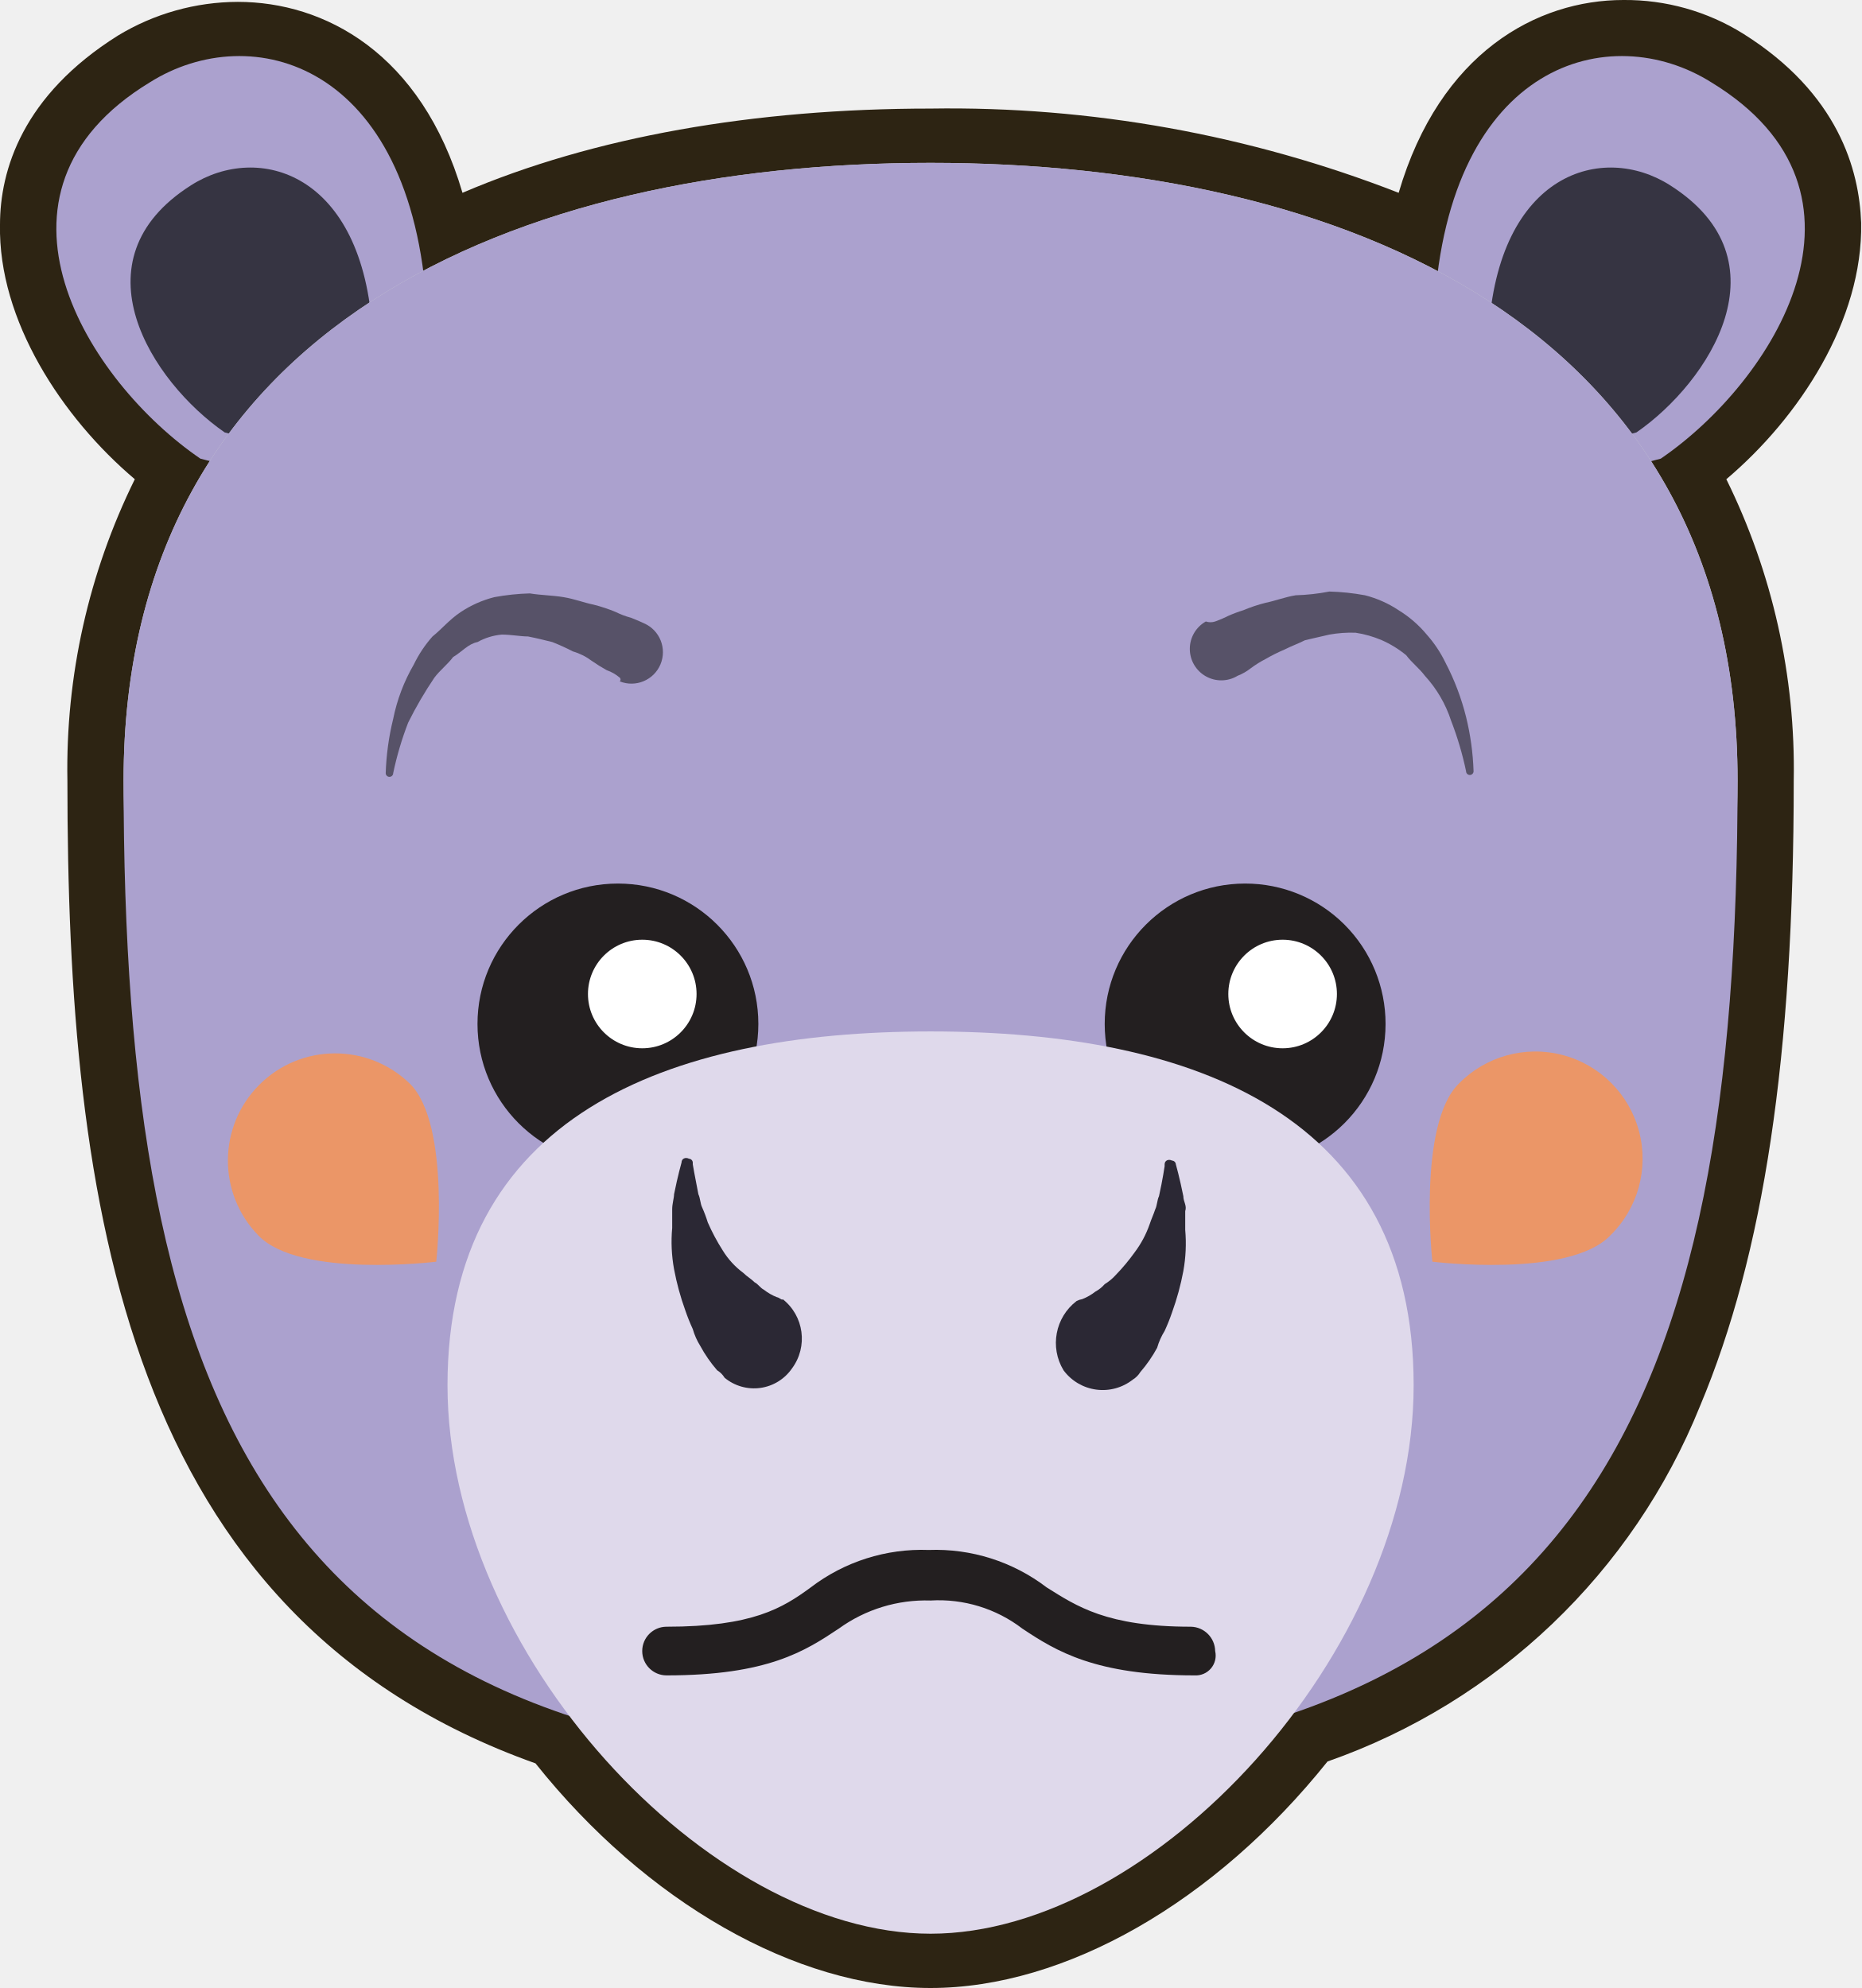
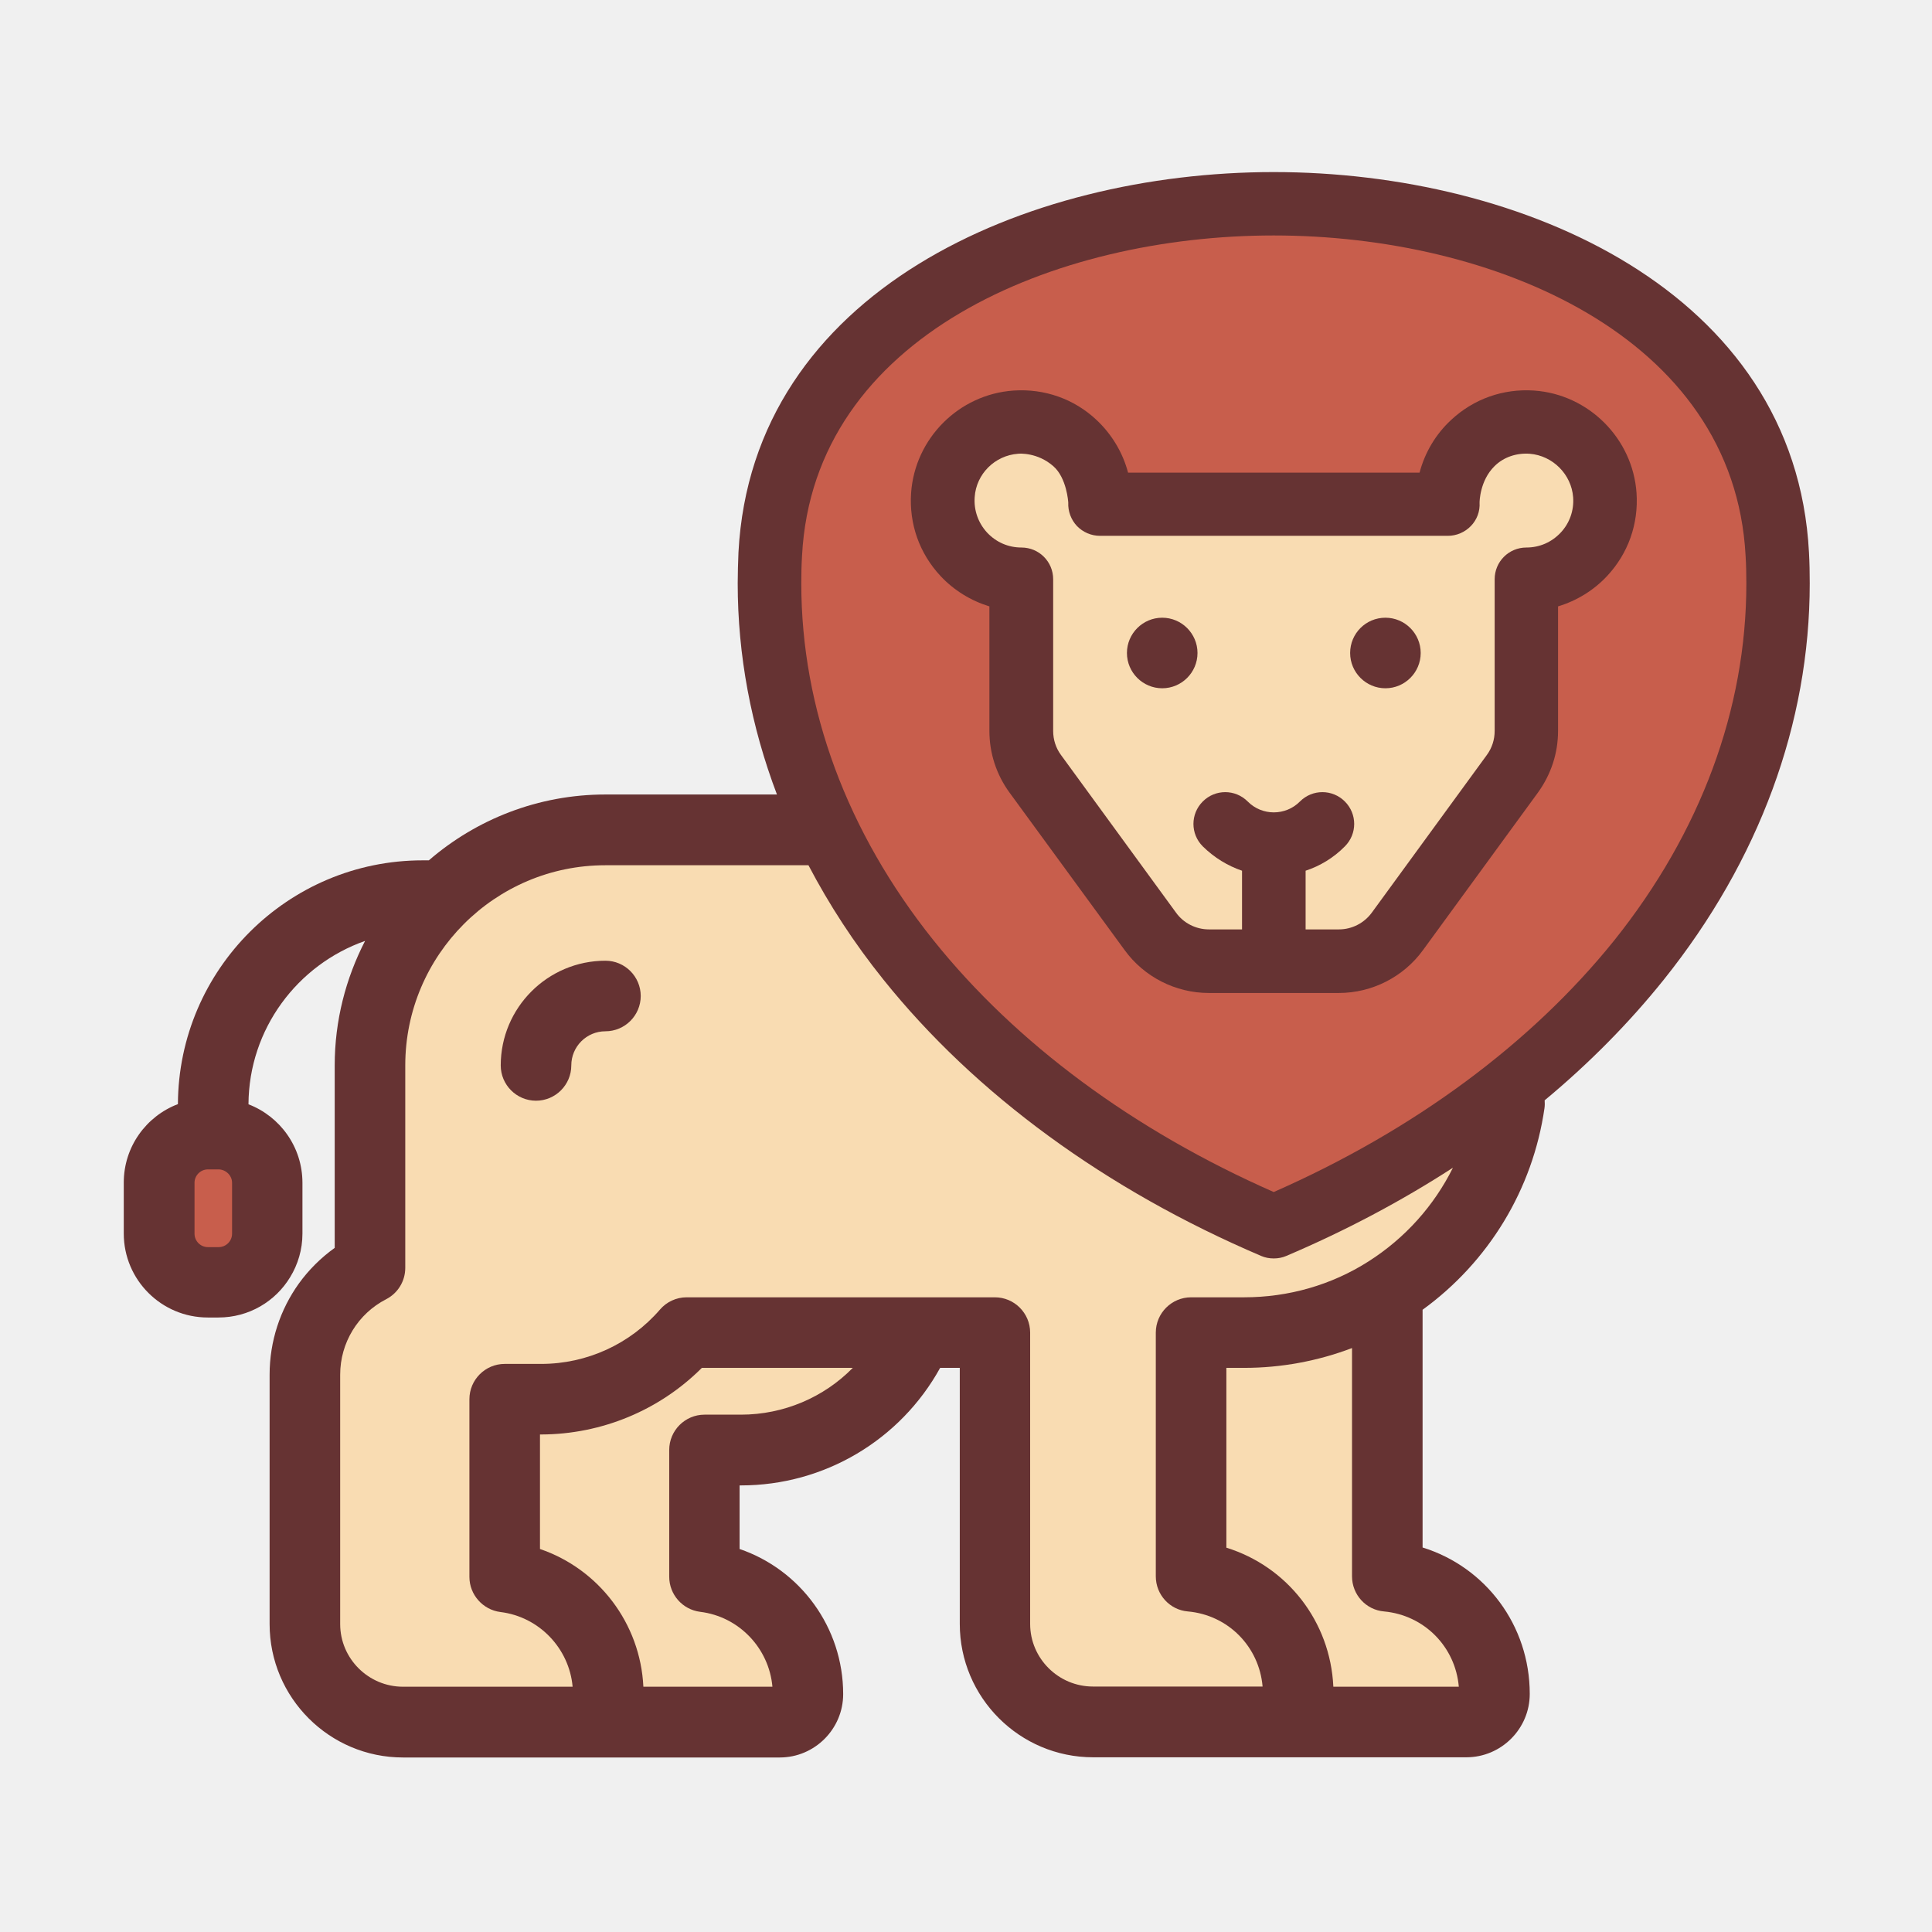
- <svg xmlns="http://www.w3.org/2000/svg" id="Layer_1" data-name="Layer 1" viewBox="0 0 99.404 106.2">
-   <g>
-     <path d="M7.2,25.6A35,35,0,0,0,3.6,41.7c0,22.7,3.1,44.7,25,52.5,5.9,7.4,13.9,12,21.1,12s15.2-4.6,21.2-12.1a33.33,33.33,0,0,0,19.9-19c3.4-8.1,5-18.7,5-33.4a35,35,0,0,0-3.6-16.1c3.9-3.3,7.3-8.5,7.2-13.7C99.3,9.1,98.2,5,93.1,1.8A11.9,11.9,0,0,0,86.7,0c-4.6,0-9.8,2.8-12,10.3a66.011,66.011,0,0,0-25-4.5c-9.4,0-18,1.5-25,4.5C22.5,2.8,17.3.1,12.7.1A12.407,12.407,0,0,0,6.3,1.9C1.2,5.1,0,9.1,0,12-.1,17.1,3.3,22.3,7.2,25.6Z" fill="#2d2413" />
-     <g>
-       <g>
-         <g>
-           <path d="M88.7,24.5l-9.9,2.6L76.6,16.5C77.4,3.3,86,1,91.4,4.4,101.1,10.3,94.7,20.4,88.7,24.5Z" fill="#aba1ce" />
-           <path d="M87.4,23.1l-6.5,1.7-1.4-7c.5-8.6,6.1-10.2,9.7-7.9C95.5,13.9,91.3,20.4,87.4,23.1Z" fill="#363442" />
-         </g>
-         <g>
-           <path d="M10.7,24.5l9.9,2.6,2.2-10.6C22,3.3,13.4,1,8,4.4-1.7,10.3,4.7,20.4,10.7,24.5Z" fill="#aba1ce" />
-           <path d="M12,23.1l6.5,1.7,1.4-7c-.5-8.6-6.1-10.2-9.7-7.9C3.9,13.9,8.1,20.4,12,23.1Z" fill="#363442" />
-         </g>
-       </g>
-       <path d="M6.6,41.7c0-24.4,21.1-33,43.1-33,21.9,0,43.1,8.6,43.1,33,0,33.2-34.2,52.6-43.3,52.6C40.5,94.3,6.6,74.9,6.6,41.7Z" fill="#d0d2d3" />
-       <path d="M6.6,41.7c0-24.4,21.1-33,43.1-33,21.9,0,43.1,8.6,43.1,33,0,33.2-8.1,52.6-43.3,52.6S6.6,74.9,6.6,41.7Z" fill="#aba1ce" />
-       <g>
-         <g>
-           <path d="M74,54.7a7.5,7.5,0,1,1-7.5-7.5A7.49,7.49,0,0,1,74,54.7Z" fill="#231f20" />
-           <circle cx="68.502" cy="53.1" r="2.9" fill="#fff" />
-         </g>
-         <g>
-           <circle cx="33.002" cy="54.7" r="7.5" fill="#231f20" />
-           <circle cx="34.302" cy="53.1" r="2.9" fill="#fff" />
-         </g>
-       </g>
-       <path d="M75.5,74c0,14.3-13.9,29.3-25.8,29.3S23.9,88.3,23.9,74,35.5,55.1,49.7,55.1C64,55.1,75.5,59.7,75.5,74Z" fill="#dfd9eb" />
-       <g>
-         <path d="M64.9,33.2a5.944,5.944,0,0,0,.7-.3,6.892,6.892,0,0,1,.8-.3,8.345,8.345,0,0,1,1.2-.4c.5-.1,1-.3,1.6-.4a11.015,11.015,0,0,0,1.8-.2,12.249,12.249,0,0,1,1.9.2,5.833,5.833,0,0,1,1.8.8,6.1,6.1,0,0,1,1.5,1.3,6.527,6.527,0,0,1,1,1.5,13.1,13.1,0,0,1,1.1,2.9,14.011,14.011,0,0,1,.4,2.9.2.2,0,0,1-.4,0,17.419,17.419,0,0,0-.8-2.7,6.568,6.568,0,0,0-1.4-2.4c-.3-.4-.7-.7-1-1.1a5.671,5.671,0,0,0-1.3-.8,5.734,5.734,0,0,0-1.4-.4,6.6,6.6,0,0,0-1.4.1c-.4.1-.9.2-1.3.3-.4.2-.7.3-1.1.5a9.247,9.247,0,0,0-1,.5,5.583,5.583,0,0,0-.8.5,2.769,2.769,0,0,1-.7.4,1.681,1.681,0,1,1-1.7-2.9.781.781,0,0,0,.5,0Z" fill="#575268" />
-         <path d="M33.1,36.2a2.218,2.218,0,0,0-.7-.4,9.211,9.211,0,0,1-.8-.5,3.127,3.127,0,0,0-1-.5,11.733,11.733,0,0,0-1.1-.5c-.4-.1-.8-.2-1.3-.3-.4,0-.9-.1-1.4-.1a3.257,3.257,0,0,0-1.3.4c-.5.1-.8.5-1.3.8-.3.4-.7.7-1,1.1a21,21,0,0,0-1.4,2.4,17.417,17.417,0,0,0-.8,2.7.2.2,0,0,1-.4,0,14.011,14.011,0,0,1,.4-2.9,9.506,9.506,0,0,1,1.1-2.9,6.527,6.527,0,0,1,1-1.5c.5-.4.9-.9,1.5-1.3a5.832,5.832,0,0,1,1.8-.8,12.255,12.255,0,0,1,1.9-.2c.6.1,1.2.1,1.8.2s1.1.3,1.6.4a8.33,8.33,0,0,1,1.2.4,4.117,4.117,0,0,0,.8.3c.5.2.7.3.7.3h0a1.681,1.681,0,0,1-1.3,3.1A.139.139,0,0,0,33.1,36.2Z" fill="#575268" />
-       </g>
-       <g>
-         <path d="M57.5,69.5a1.008,1.008,0,0,1,.3-.1,2.74,2.74,0,0,0,.7-.4,1.755,1.755,0,0,0,.5-.4,2.649,2.649,0,0,0,.6-.5,10.594,10.594,0,0,0,1-1.2,5.482,5.482,0,0,0,.8-1.5c.1-.3.2-.5.3-.8.1-.2.1-.5.2-.7.2-.9.3-1.6.3-1.6v-.1c0-.2.2-.3.4-.2a.215.215,0,0,1,.2.2s.2.7.4,1.7c0,.3.2.5.1.8v1a8.307,8.307,0,0,1-.1,2.2,14.136,14.136,0,0,1-.6,2.2,10.355,10.355,0,0,1-.4,1,3.552,3.552,0,0,0-.4.9,7.293,7.293,0,0,1-.9,1.3,1.2,1.2,0,0,1-.4.4,2.6,2.6,0,0,1-3.7-.5A2.819,2.819,0,0,1,57.5,69.5Z" fill="#2b2834" />
-         <path d="M38.7,73.6a1.2,1.2,0,0,0-.4-.4,7.3,7.3,0,0,1-.9-1.3A3.552,3.552,0,0,1,37,71a10.386,10.386,0,0,1-.4-1,14.129,14.129,0,0,1-.6-2.2,8.129,8.129,0,0,1-.1-2.2v-1c0-.3.1-.6.1-.8.2-1,.4-1.7.4-1.7,0-.2.2-.3.4-.2a.215.215,0,0,1,.2.2v.1s.1.6.3,1.6c.1.2.1.5.2.7a6.892,6.892,0,0,1,.3.8,10.932,10.932,0,0,0,.8,1.5A4.263,4.263,0,0,0,39.7,68c.2.2.4.3.6.5.2.1.3.3.5.4a2.739,2.739,0,0,0,.7.4c.1,0,.3.2.3.1a2.677,2.677,0,0,1,.5,3.7A2.462,2.462,0,0,1,38.7,73.6Z" fill="#2b2834" />
-       </g>
-       <path d="M63.8,89.5c-5.3,0-7.4-1.3-9.2-2.5a7.337,7.337,0,0,0-4.9-1.5A7.919,7.919,0,0,0,44.8,87c-1.8,1.2-3.8,2.5-9.2,2.5a1.3,1.3,0,1,1,0-2.6c4.6,0,6.2-1,7.7-2.1a9.769,9.769,0,0,1,6.3-2,9.769,9.769,0,0,1,6.3,2c1.6,1,3.2,2.1,7.7,2.1a1.324,1.324,0,0,1,1.3,1.3A1.062,1.062,0,0,1,63.8,89.5Z" fill="#231f20" />
-       <g>
-         <path d="M86,66a5.728,5.728,0,1,0-8.1-8.1c-2.2,2.2-1.4,9.5-1.4,9.5S83.8,68.3,86,66Z" fill="#eb9667" />
-         <path d="M13.8,66a5.728,5.728,0,0,1,8.1-8.1c2.2,2.2,1.4,9.5,1.4,9.5S16,68.3,13.8,66Z" fill="#eb9667" />
-       </g>
-     </g>
-   </g>
+ <svg xmlns="http://www.w3.org/2000/svg" width="800px" height="800px" viewBox="0 0 1024 1024" class="icon" version="1.1">
+   <path d="M958.8 292.8c0.3 5.4 0.4 11 0.4 16.4 0 74.2-26.8 146.9-77.4 210.1-18.3 22.8-39.4 44.2-63.1 63.9 0.1 1.4 0.1 2.8-0.1 4.2-6.2 43-29.6 81.4-64.6 106.8v126c33.3 10.3 56.8 41.2 56.8 77.6 0 18.5-15.1 33.6-33.6 33.6H579.4c-39 0-70.7-31.7-70.7-70.7V725h-10.4c-21.1 38.2-61.3 62.3-105.6 62.3h-0.7V821c32.2 11 54.9 41.6 54.9 76.9 0 18.5-15.1 33.6-33.6 33.6H213.6c-39 0-70.7-31.7-70.7-70.7V728.6c0-17.7 5.6-34.5 15.5-48.3 5.2-7.2 11.6-13.6 19-18.9v-96.7c0-23.8 5.9-46.2 16.1-66-35.8 12.6-61.6 46.6-61.8 86.6 16.7 6.4 28.6 22.6 28.6 41.6v27c0 8.4-2.4 16.3-6.5 23-7.8 12.9-21.9 21.4-38 21.4h-5.7c-24.5 0-44.5-19.9-44.5-44.5v-27c0-19 11.9-35.2 28.7-41.6C94.6 513.9 152.6 456 224 456h3.3c25.1-21.7 57.9-34.9 93.6-34.9h90.9C398.1 385 391 347.3 391 309.2c0-5.4 0.2-11 0.4-16.4 7.3-138.5 152.2-201.6 283.7-201.6s276.4 63.1 283.7 201.6z" fill="#663333" />
+   <path d="M925.2 294.6c0.3 4.8 0.4 9.8 0.4 14.7 0 66.5-24.2 131.8-70 189.1-43.9 54.6-106.2 100.7-180.5 133.4-74.3-32.7-136.6-78.8-180.4-133.5-45.8-57.3-70-122.6-70-189.1 0-4.9 0.1-9.8 0.4-14.7 6.1-116.6 133.9-169.7 250-169.7S919 178 925.2 294.6z" fill="#C85E4C" />
+   <path d="M867.4 261.3c1.1 16.4-4.4 32-15.6 44-7.1 7.6-16.1 13.1-26 16.1v66c0 11.8-3.7 23-10.6 32.6l-61 83.6c-10.3 14.2-27 22.7-44.6 22.7h-68.9c-17.6 0-34.3-8.5-44.6-22.7L535 420c-6.9-9.5-10.6-20.8-10.6-32.6v-66c-9.8-3-18.8-8.5-25.9-16.1-11.2-12-16.7-27.6-15.6-44 2-28.9 25.3-52.3 54.3-54.3 16.4-1.1 32.1 4.4 44 15.6 8.1 7.6 13.9 17.3 16.7 27.9h154.5c2.8-10.6 8.5-20.3 16.7-27.9 12-11.2 27.6-16.7 44-15.6 28.9 2 52.3 25.4 54.3 54.3z" fill="#663333" />
+   <path d="M833.8 263.6c0.5 7-1.9 13.7-6.6 18.7-4.8 5.1-11.2 7.9-18.2 7.9-9.3 0-16.8 7.5-16.8 16.8v80.4c0 4.6-1.4 9-4.1 12.7l-61 83.6c-4 5.5-10.5 8.9-17.4 8.9H692v-31.1c7.6-2.5 14.8-6.8 20.8-12.9 6.6-6.6 6.6-17.2 0-23.8-6.6-6.6-17.2-6.6-23.8 0-7.6 7.7-20.1 7.7-27.7 0-6.6-6.6-17.2-6.6-23.8 0-6.6 6.6-6.6 17.2 0 23.8 6.1 6 13.2 10.3 20.8 12.9v31.1h-17.6c-6.8 0-13.4-3.3-17.4-8.9l-61-83.6c-2.7-3.7-4.1-8.1-4.1-12.7V307c0-9.3-7.5-16.8-16.8-16.8-7 0-13.4-2.8-18.2-7.9-4.7-5.1-7.1-11.8-6.6-18.8 0.8-12.3 10.7-22.1 23-23 0.6-0.1 10.3-0.8 18.7 6.6 7.1 6.2 7.9 19 7.9 19.3-0.2 4.6 1.5 9.1 4.6 12.4 3.2 3.3 7.6 5.2 12.2 5.2h184.4c4.6 0 9-1.9 12.2-5.2 3.2-3.3 4.9-7.8 4.6-12.4 0-0.4 0.1-11.6 7.9-19.3 4.9-4.9 11.8-7.1 18.7-6.6 12.2 1 22.1 10.9 23 23.1zM773.2 894h-66.5c-1.6-34.7-24.5-63.7-56.7-73.7V725h9.4c19.7 0 39-3.6 57.2-10.5v121c0 9.7 7.4 17.8 17 18.6 21.4 2 37.8 18.8 39.6 39.9z" fill="#F9DCB2" />
+   <path d="M770.1 618.9c-10 20.1-25.3 37.3-44.8 49.7-19.6 12.5-42.4 19-65.9 19h-28.1c-10.3 0-18.7 8.4-18.7 18.7v129.2c0 9.7 7.4 17.8 17 18.6 21.4 1.9 37.8 18.7 39.6 39.8h-89.9c-18.3 0-33.3-14.9-33.3-33.2V706.3c0-10.3-8.4-18.7-18.7-18.7H363.9c-5.4 0-10.6 2.4-14.1 6.5a83.158 83.158 0 0 1-62.9 28.8h-19.4c-10.3 0-18.7 8.4-18.7 18.7v94.2c0 9.4 7.1 17.4 16.4 18.6 20.6 2.5 36.5 19.3 38.3 39.6h-89.9c-18.3 0-33.3-14.9-33.3-33.2V728.6c0-16.9 9.4-32.3 24.4-40 6.2-3.2 10.1-9.6 10.1-16.6V564.7c0-58.5 47.6-106.1 106-106.1h107.7c11 21 24.2 41.3 39.8 60.7C517 580 586.2 630.6 668.5 665.7c2.1 0.9 4.3 1.3 6.6 1.3s4.5-0.4 6.6-1.3c31.5-13.4 61.1-29.1 88.4-46.8z" fill="#F9DCB2" />
+   <path d="M734.3 327.4c10.3 0 18.7 8.4 18.7 18.7 0 10.3-8.4 18.7-18.7 18.7-10.3 0-18.7-8.4-18.7-18.7 0-10.3 8.3-18.7 18.7-18.7zM616 327.4c10.3 0 18.7 8.4 18.7 18.7 0 10.3-8.4 18.7-18.7 18.7s-18.7-8.4-18.7-18.7c0-10.3 8.4-18.7 18.7-18.7z" fill="#663333" />
+   <path d="M372 725h80c-15.3 15.6-36.6 24.8-59.3 24.8h-19.3c-10.3 0-18.7 8.4-18.7 18.7v67.2c0 9.4 7 17.4 16.4 18.6 20.6 2.5 36.5 19.3 38.3 39.7H341c-1.6-33.6-23.7-62.4-54.8-73v-60.7h0.7c32-0.1 62.6-12.8 85.1-35.3z" fill="#F9DCB2" />
+   <path d="M320.9 509.2c10.3 0 18.7 8.4 18.7 18.7 0 10.3-8.4 18.7-18.7 18.7-10 0-18.1 8.1-18.1 18.1 0 10.3-8.4 18.7-18.7 18.7-10.3 0-18.7-8.4-18.7-18.7 0-30.6 24.9-55.5 55.5-55.5z" fill="#663333" />
+   <path d="M123 626.9v27c0 3.9-3.2 7.1-7.1 7.1h-5.7c-3.9 0-7.1-3.2-7.1-7.1v-27c0-3.9 3.2-7.1 7.1-7.1h5.7c3.9 0.1 7.1 3.3 7.1 7.1z" fill="#C85E4C" />
</svg>
